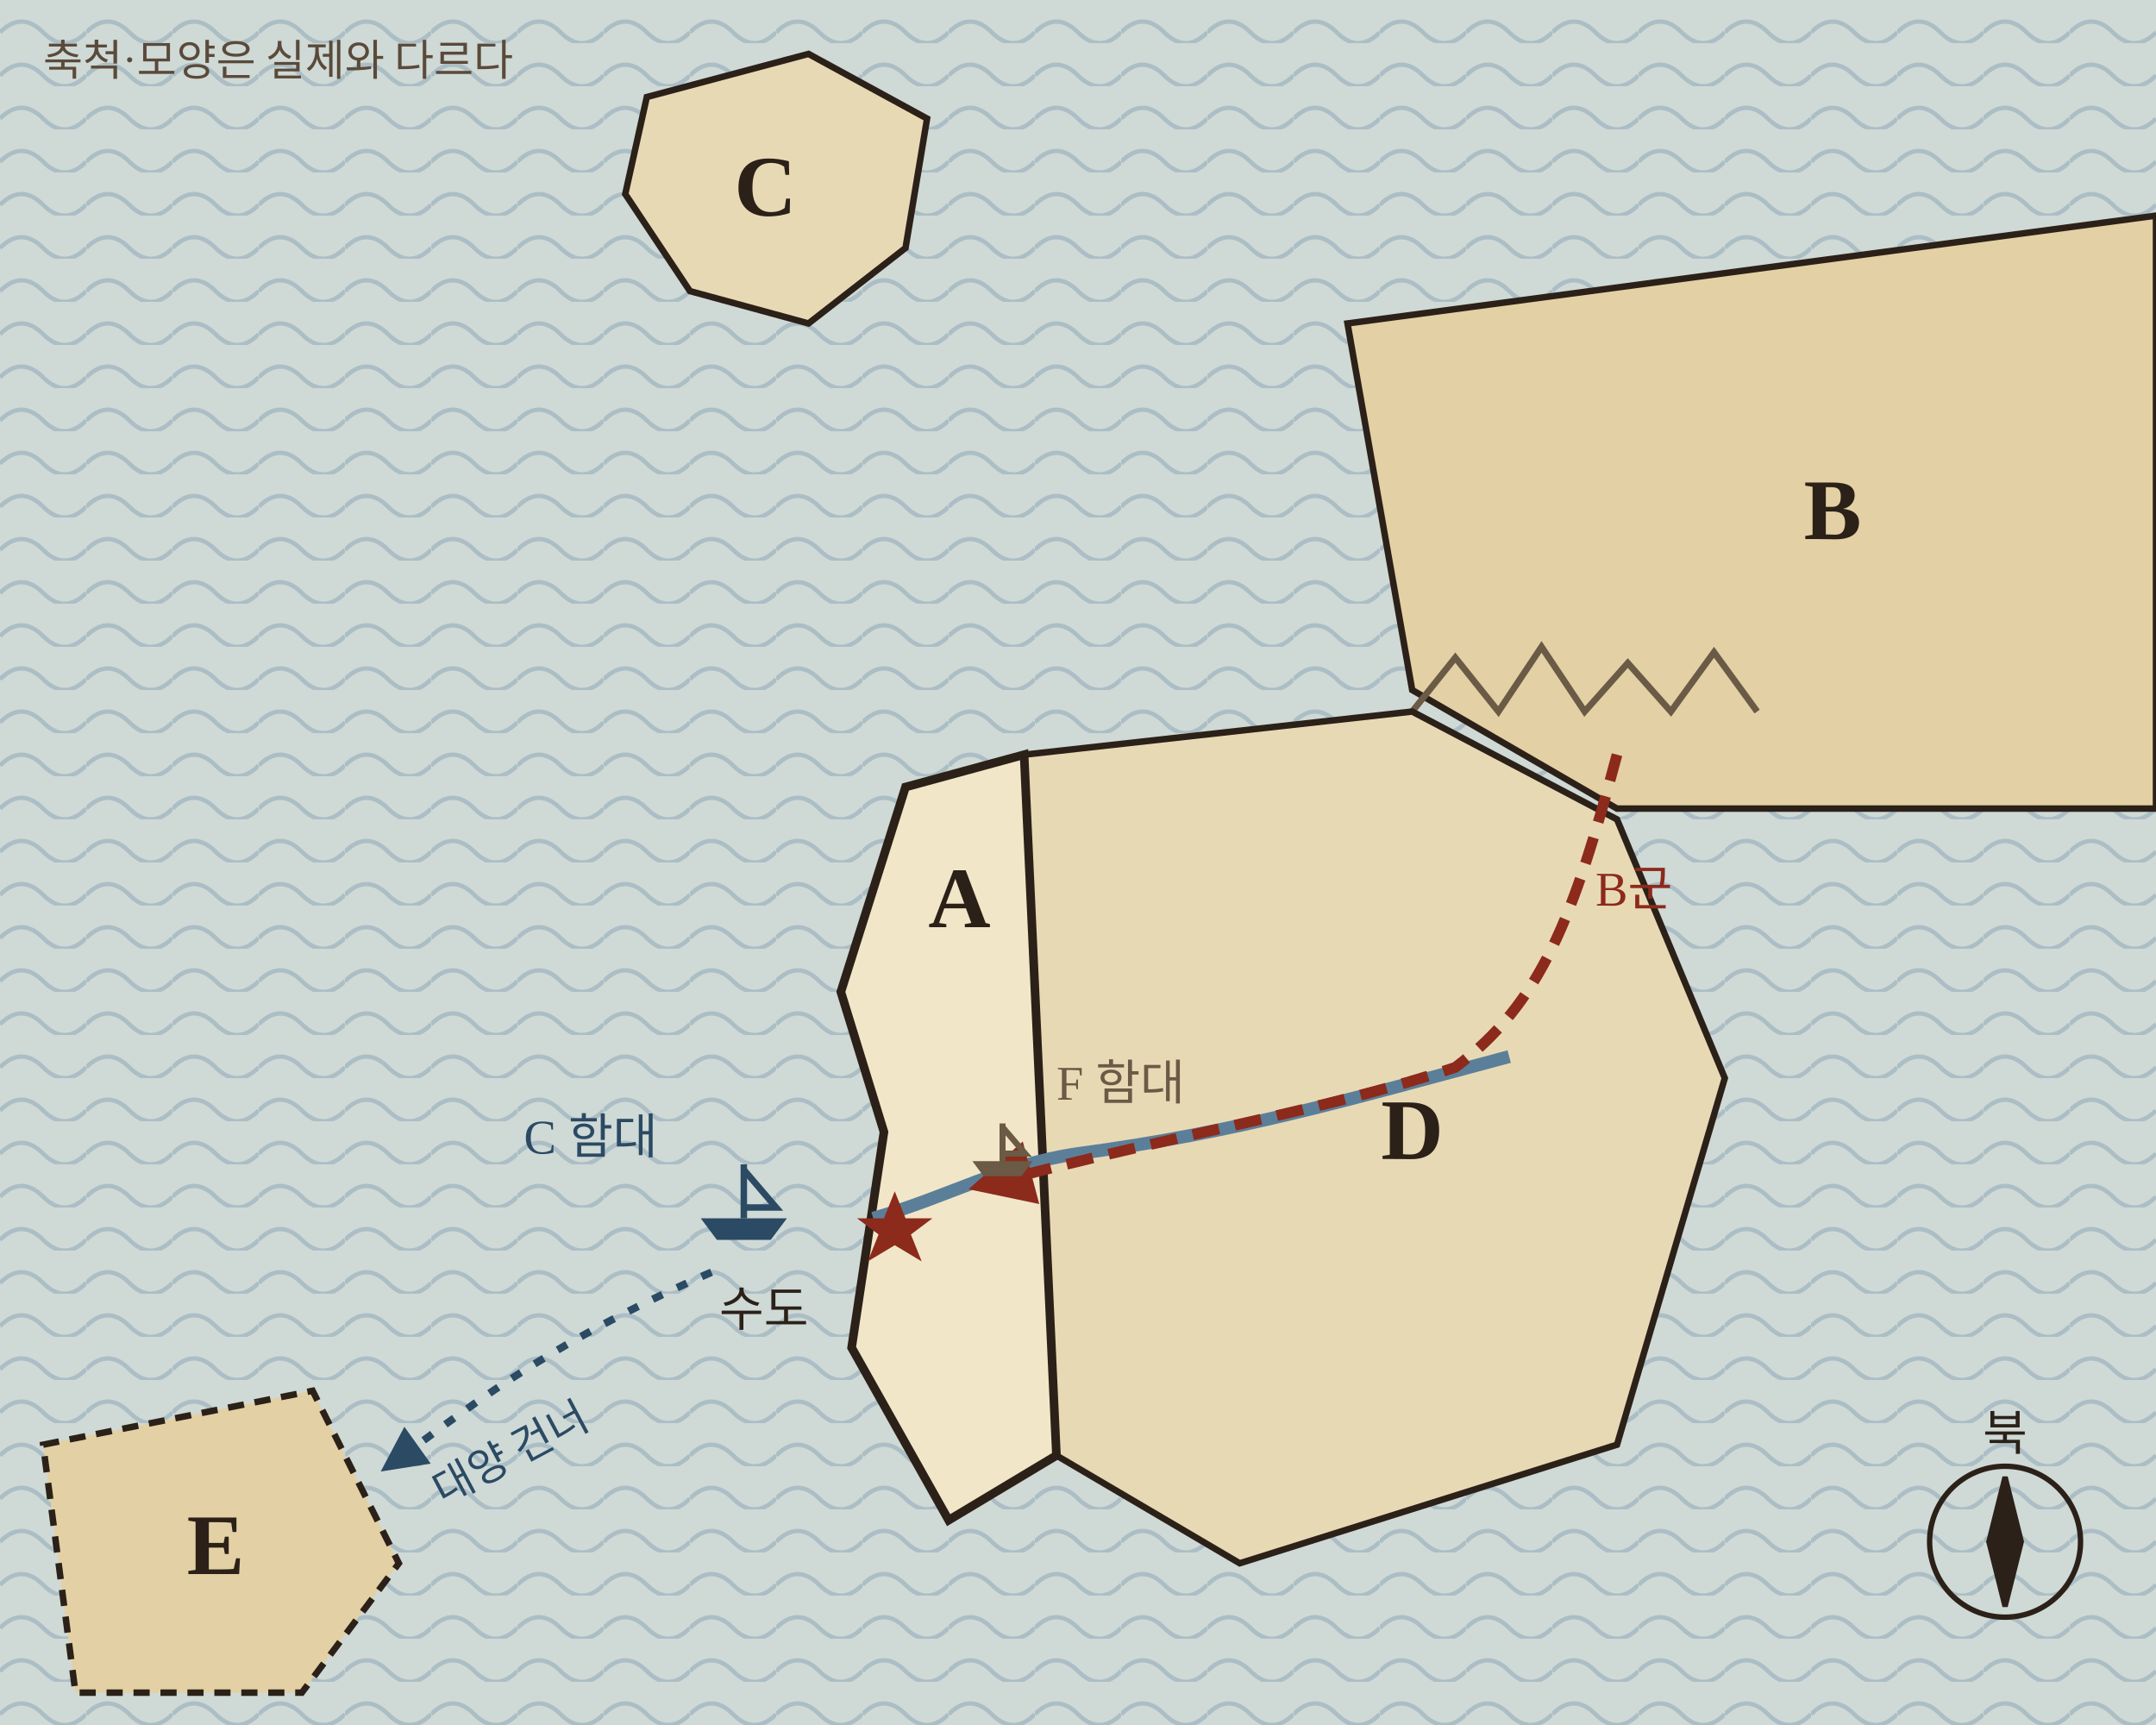
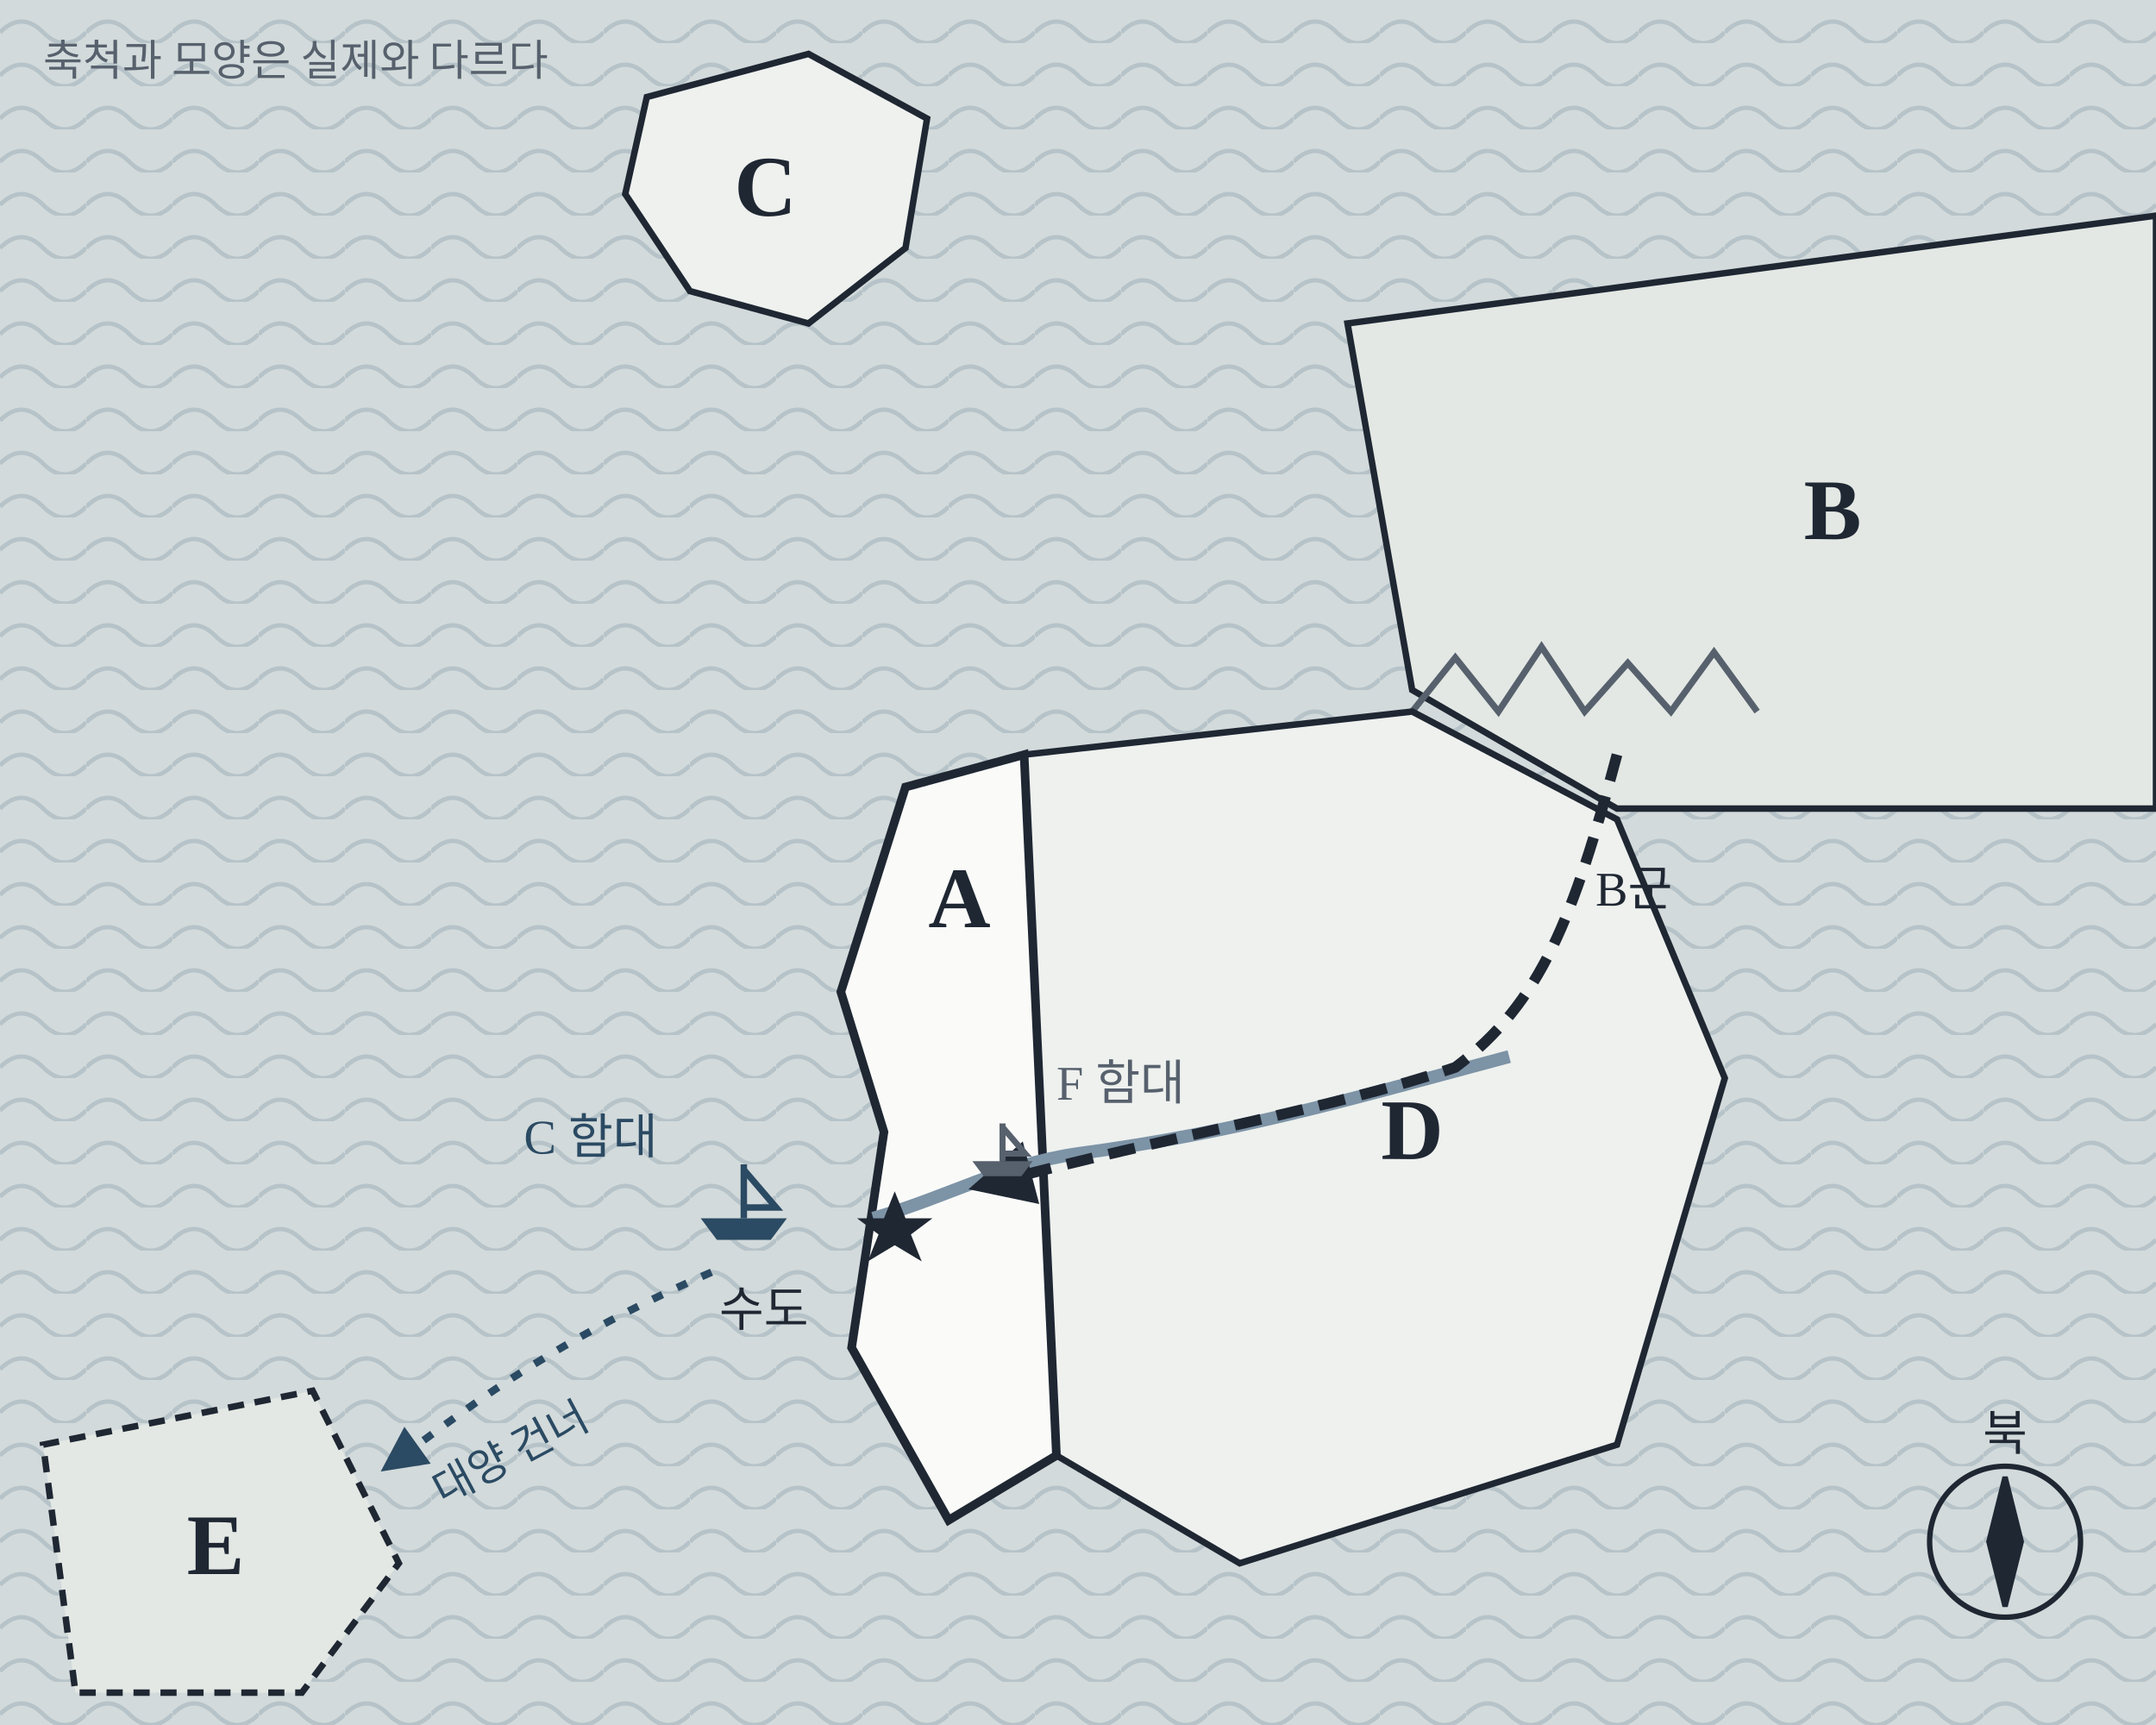
<svg xmlns="http://www.w3.org/2000/svg" viewBox="0 0 400 320" role="img" aria-label="판세 모식도: 서쪽 바닷가의 A, 동쪽의 D, 북동쪽의 B, 북쪽 바다의 섬 C, 남서쪽 대양 너머의 E">
  <defs>
    <pattern id="waves" width="16" height="8" patternUnits="userSpaceOnUse">
-       <path d="M0 6 Q4 2 8 6 T16 6" fill="none" stroke="#8aa3b3" stroke-width="0.8" opacity="0.5" />
+       <path d="M0 6 Q4 2 8 6 T16 6" fill="none" stroke="#9aabb5" stroke-width="0.8" opacity="0.5" />
    </pattern>
    <marker id="arrow" viewBox="0 0 10 10" refX="8" refY="5" markerWidth="6" markerHeight="6" orient="auto-start-reverse">
-       <path d="M0 0 L10 5 L0 10 z" fill="#8c2a1c" />
+       <path d="M0 0 L10 5 L0 10 z" fill="#1f2733" />
    </marker>
    <marker id="arrow-sea" viewBox="0 0 10 10" refX="8" refY="5" markerWidth="6" markerHeight="6" orient="auto-start-reverse">
      <path d="M0 0 L10 5 L0 10 z" fill="#2b4a63" />
    </marker>
  </defs>
-   <rect width="400" height="320" fill="#cfd9d6" />
+   <rect width="400" height="320" fill="#d2dadb" />
  <rect width="400" height="320" fill="url(#waves)" />
-   <path d="M120 18 L150 10 L172 22 L168 46 L150 60 L128 54 L116 36 Z" fill="#e8d9b5" stroke="#2b2118" stroke-width="1.2" />
-   <text x="142" y="40" font-size="16" font-weight="700" text-anchor="middle" fill="#2b2118">C</text>
-   <path d="M250 60 L400 40 L400 150 L300 150 L262 128 Z" fill="#e3d0a4" stroke="#2b2118" stroke-width="1.2" />
-   <text x="340" y="100" font-size="16" font-weight="700" text-anchor="middle" fill="#2b2118">B</text>
-   <path d="M262 132 l8 -10 l8 10 l8 -12 l8 12 l8 -9 l8 9 l8 -11 l8 11" fill="none" stroke="#6b5a45" stroke-width="1.2" />
-   <path d="M190 140 L262 132 L300 152 L320 200 L300 268 L230 290 L196 270 Z" fill="#e8d9b5" stroke="#2b2118" stroke-width="1.2" />
-   <text x="262" y="215" font-size="16" font-weight="700" text-anchor="middle" fill="#2b2118">D</text>
-   <path d="M168 146 L190 140 L196 270 L176 282 L158 250 L164 210 L156 184 Z" fill="#f2e6c9" stroke="#2b2118" stroke-width="1.6" />
-   <text x="178" y="172" font-size="16" font-weight="700" text-anchor="middle" fill="#2b2118">A</text>
-   <path d="M280 196 C250 204 230 210 200 214 C186 216 176 222 162 226" fill="none" stroke="#5c7f99" stroke-width="2.4" />
+   <path d="M120 18 L150 10 L172 22 L168 46 L150 60 L128 54 L116 36 Z" fill="#eef1ee" stroke="#1f2733" stroke-width="1.2" />
+   <text x="142" y="40" font-size="16" font-weight="700" text-anchor="middle" fill="#1f2733">C</text>
+   <path d="M250 60 L400 40 L400 150 L300 150 L262 128 Z" fill="#e3e8e4" stroke="#1f2733" stroke-width="1.2" />
+   <text x="340" y="100" font-size="16" font-weight="700" text-anchor="middle" fill="#1f2733">B</text>
+   <path d="M262 132 l8 -10 l8 10 l8 -12 l8 12 l8 -9 l8 9 l8 -11 l8 11" fill="none" stroke="#57616d" stroke-width="1.2" />
+   <path d="M190 140 L262 132 L300 152 L320 200 L300 268 L230 290 L196 270 Z" fill="#eef1ee" stroke="#1f2733" stroke-width="1.2" />
+   <text x="262" y="215" font-size="16" font-weight="700" text-anchor="middle" fill="#1f2733">D</text>
+   <path d="M168 146 L190 140 L196 270 L176 282 L158 250 L164 210 L156 184 Z" fill="#fafbf9" stroke="#1f2733" stroke-width="1.6" />
+   <text x="178" y="172" font-size="16" font-weight="700" text-anchor="middle" fill="#1f2733">A</text>
+   <path d="M280 196 C250 204 230 210 200 214 C186 216 176 222 162 226" fill="none" stroke="#7d93a6" stroke-width="2.4" />
  <g transform="translate(166 228)">
-     <path d="M0 -7 L2 -2 L7 -2 L3 1 L5 6 L0 3 L-5 6 L-3 1 L-7 -2 L-2 -2 Z" fill="#8c2a1c" />
+     <path d="M0 -7 L2 -2 L7 -2 L3 1 L5 6 L0 3 L-5 6 L-3 1 L-7 -2 L-2 -2 Z" fill="#1f2733" />
  </g>
-   <text x="150" y="246" font-size="9" text-anchor="end" fill="#2b2118">수도</text>
-   <path d="M300 140 C292 170 286 186 270 198 C246 206 220 210 182 220" fill="none" stroke="#8c2a1c" stroke-width="2" stroke-dasharray="5 3" marker-end="url(#arrow)" />
-   <text x="296" y="168" font-size="9" fill="#8c2a1c">B군</text>
+   <text x="150" y="246" font-size="9" text-anchor="end" fill="#1f2733">수도</text>
+   <path d="M300 140 C292 170 286 186 270 198 C246 206 220 210 182 220" fill="none" stroke="#1f2733" stroke-width="2" stroke-dasharray="5 3" marker-end="url(#arrow)" />
+   <text x="296" y="168" font-size="9" fill="#1f2733">B군</text>
  <g transform="translate(138 224)" fill="#2b4a63">
    <path d="M-8 2 L8 2 L5 6 L-5 6 Z" />
    <path d="M0 -8 L0 2 M0 -7 L6 0 L0 0" fill="none" stroke="#2b4a63" stroke-width="1.2" />
  </g>
  <text x="122" y="214" font-size="9" text-anchor="end" fill="#2b4a63">C 함대</text>
-   <g transform="translate(186 214) scale(0.7)" fill="#6b5a45">
+   <g transform="translate(186 214) scale(0.7)" fill="#57616d">
    <path d="M-8 2 L8 2 L5 6 L-5 6 Z" />
-     <path d="M0 -8 L0 2 M0 -7 L6 0 L0 0" fill="none" stroke="#6b5a45" stroke-width="1.6" />
+     <path d="M0 -8 L0 2 M0 -7 L6 0 L0 0" fill="none" stroke="#57616d" stroke-width="1.6" />
  </g>
-   <text x="196" y="204" font-size="9" fill="#6b5a45">F 함대</text>
-   <path d="M8 268 L58 258 L74 290 L56 314 L14 314 Z" fill="#e3d0a4" stroke="#2b2118" stroke-width="1.2" stroke-dasharray="3 2" />
-   <text x="40" y="292" font-size="16" font-weight="700" text-anchor="middle" fill="#2b2118">E</text>
+   <text x="196" y="204" font-size="9" fill="#57616d">F 함대</text>
+   <path d="M8 268 L58 258 L74 290 L56 314 L14 314 Z" fill="#e3e8e4" stroke="#1f2733" stroke-width="1.2" stroke-dasharray="3 2" />
+   <text x="40" y="292" font-size="16" font-weight="700" text-anchor="middle" fill="#1f2733">E</text>
  <path d="M132 236 C100 250 86 262 72 272" fill="none" stroke="#2b4a63" stroke-width="1.4" stroke-dasharray="2 3" marker-end="url(#arrow-sea)" />
  <text x="96" y="272" font-size="8" text-anchor="middle" fill="#2b4a63" transform="rotate(-28 96 272)">대양 건너</text>
-   <g transform="translate(372 286)" fill="none" stroke="#2b2118" stroke-width="1">
+   <g transform="translate(372 286)" fill="none" stroke="#1f2733" stroke-width="1">
    <circle r="14" />
-     <path d="M0 -12 L3 0 L0 12 L-3 0 Z" fill="#2b2118" />
-     <text y="-17" font-size="9" text-anchor="middle" fill="#2b2118" stroke="none">북</text>
+     <path d="M0 -12 L3 0 L0 12 L-3 0 Z" fill="#1f2733" />
+     <text y="-17" font-size="9" text-anchor="middle" fill="#1f2733" stroke="none">북</text>
  </g>
-   <text x="8" y="14" font-size="8" fill="#5a4a3a">축척·모양은 실제와 다르다</text>
+   <text x="8" y="14" font-size="8" fill="#57616d">축척과 모양은 실제와 다르다</text>
</svg>
